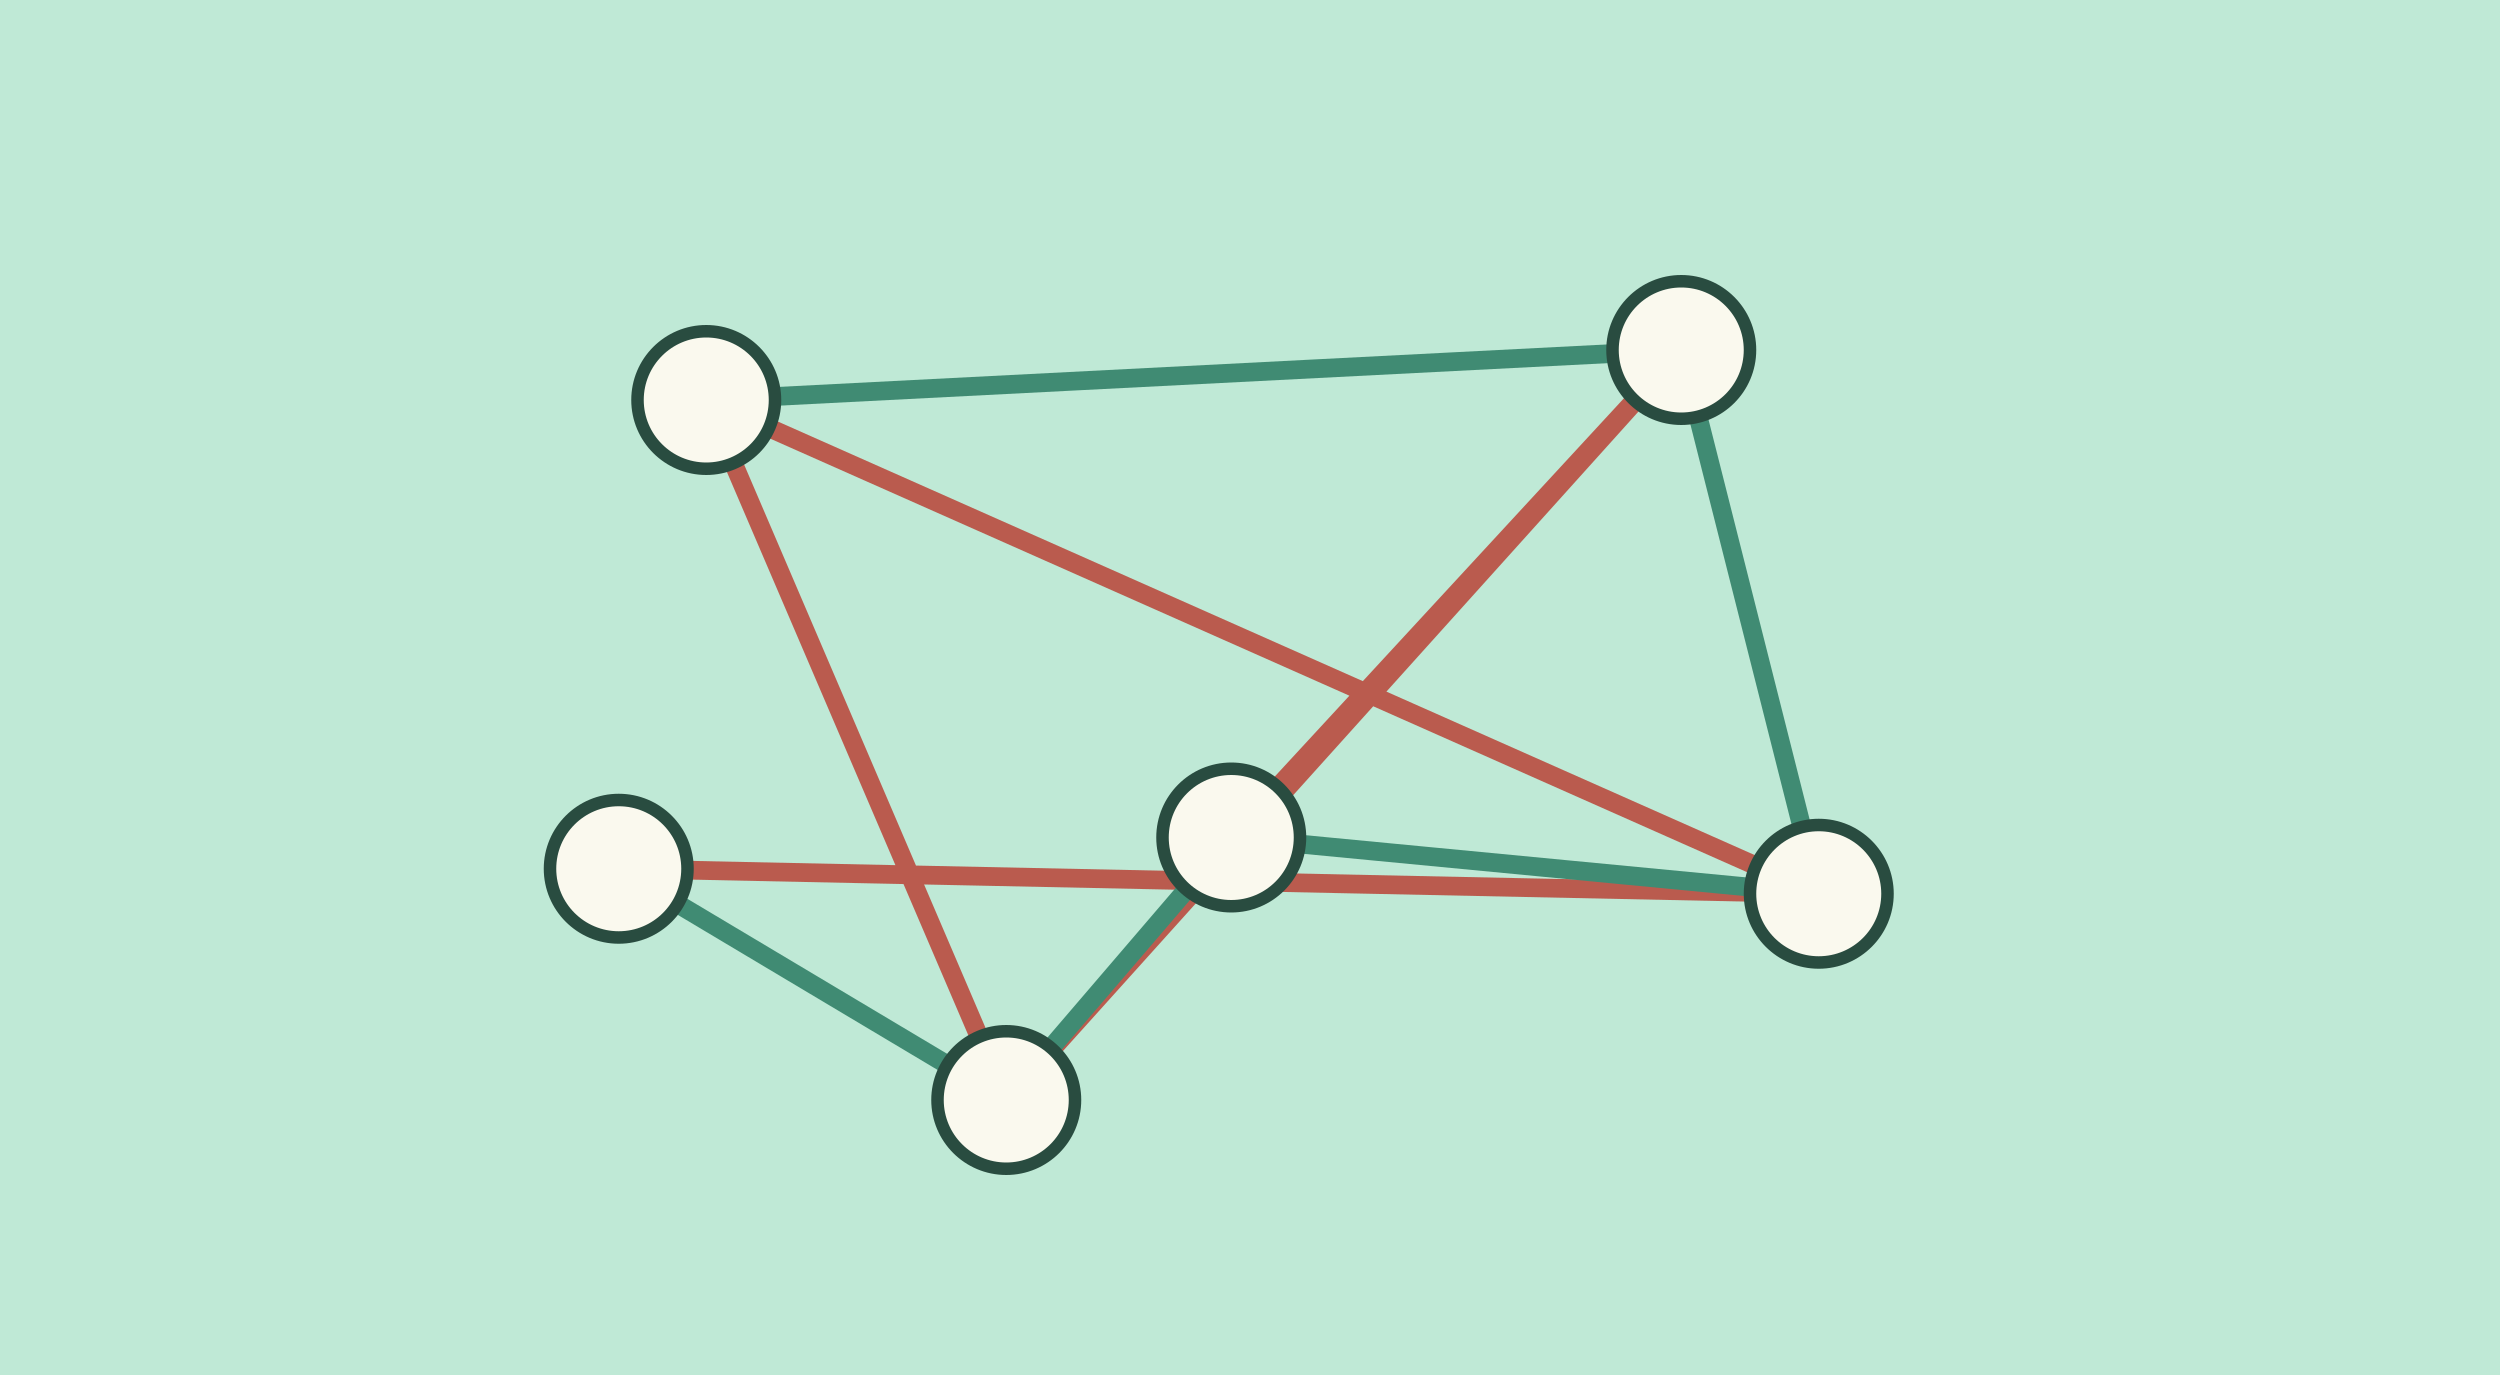
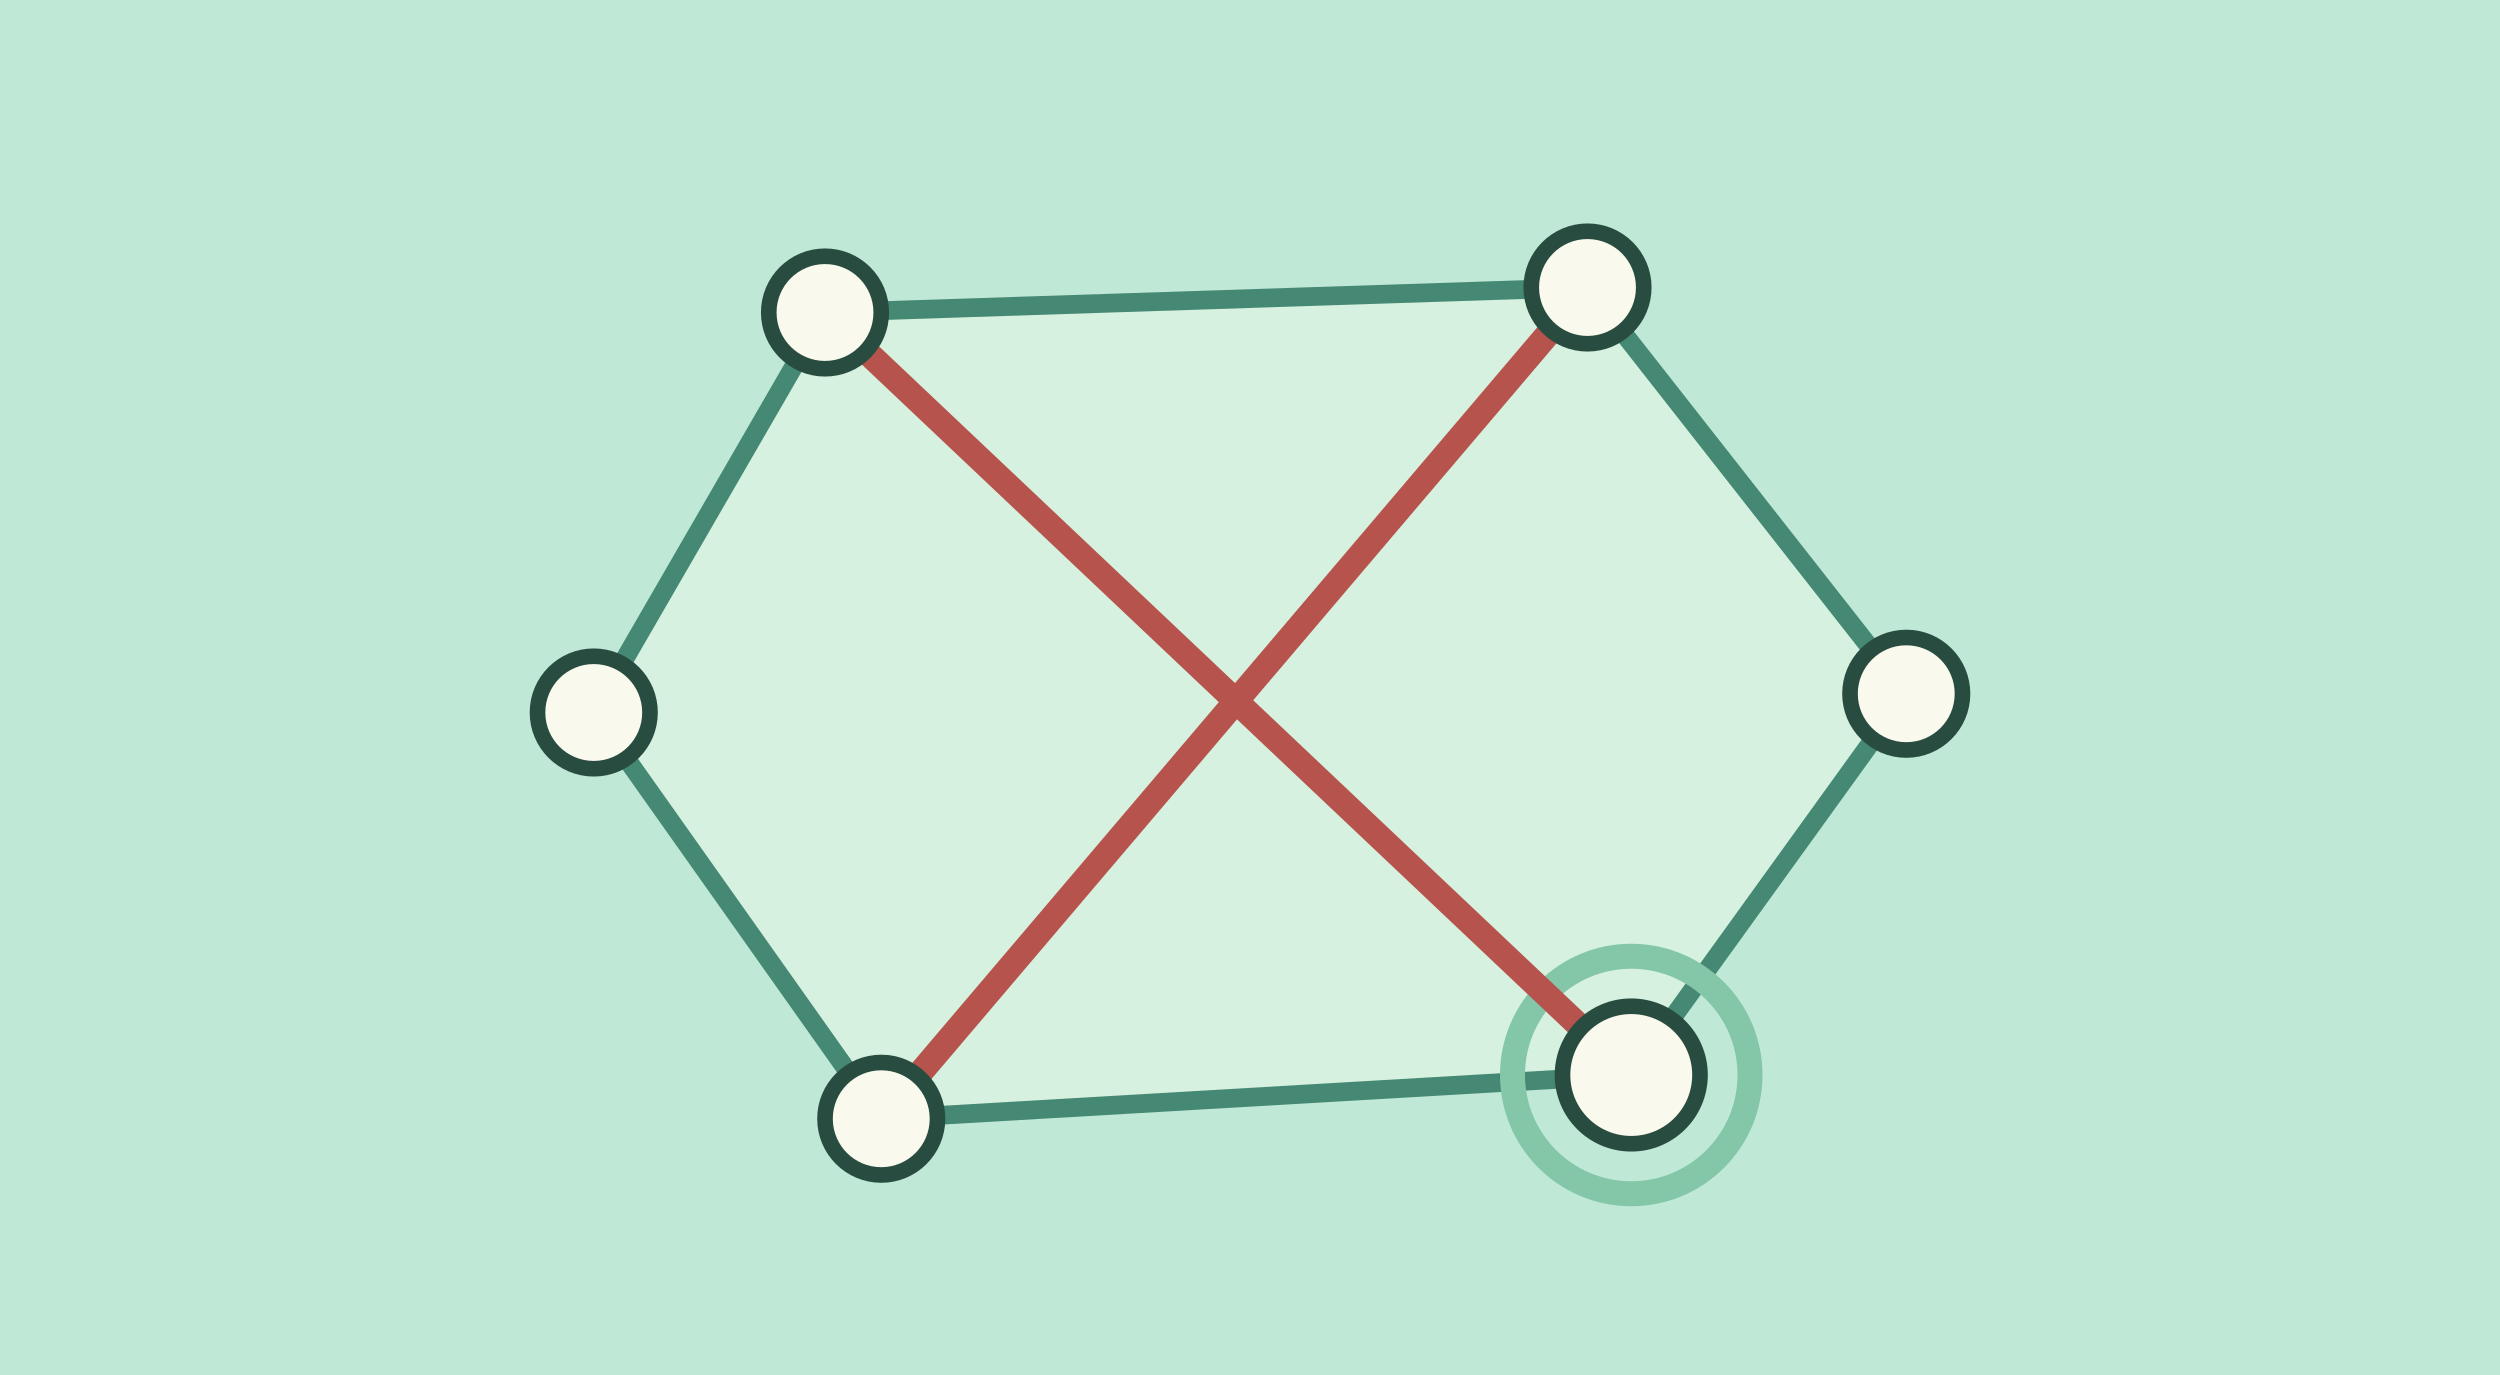
<svg xmlns="http://www.w3.org/2000/svg" viewBox="0 0 400 220">
  <rect width="400" height="220" fill="#bfe9d6" />
-   <g fill="none" stroke-width="3">
-     <path d="m113 64 178 79M113 64l48 112M269 56l-108 120M269 56l-72 78M99 139l192 4" stroke="#ba5b4e" />
-     <path d="m113 64 156-8 22 87-94-9-36 42-62-37" stroke="#408b73" />
-   </g>
-   <g fill="#faf9ee" stroke="#294c40" stroke-width="2">
-     <circle cx="113" cy="64" r="11" />
-     <circle cx="269" cy="56" r="11" />
-     <circle cx="291" cy="143" r="11" />
-     <circle cx="197" cy="134" r="11" />
-     <circle cx="161" cy="176" r="11" />
-     <circle cx="99" cy="139" r="11" />
+   <path d="m132 50 122-4 51 65-44 61-120 7-46-65z" fill="#d6f1df" stroke="#458874" stroke-width="3" stroke-linejoin="round" />
+   <circle cx="261" cy="172" r="19" fill="none" stroke="#83c6a8" stroke-width="4" />
+   <path d="m132 50 129 122M254 46 141 179" stroke="#b6534d" stroke-width="4" stroke-linecap="round" />
+   <g fill="#faf9ee" stroke="#294c40" stroke-width="2.5">
+     <circle cx="132" cy="50" r="9" />
+     <circle cx="254" cy="46" r="9" />
+     <circle cx="305" cy="111" r="9" />
+     <circle cx="261" cy="172" r="11" />
+     <circle cx="141" cy="179" r="9" />
+     <circle cx="95" cy="114" r="9" />
  </g>
</svg>
